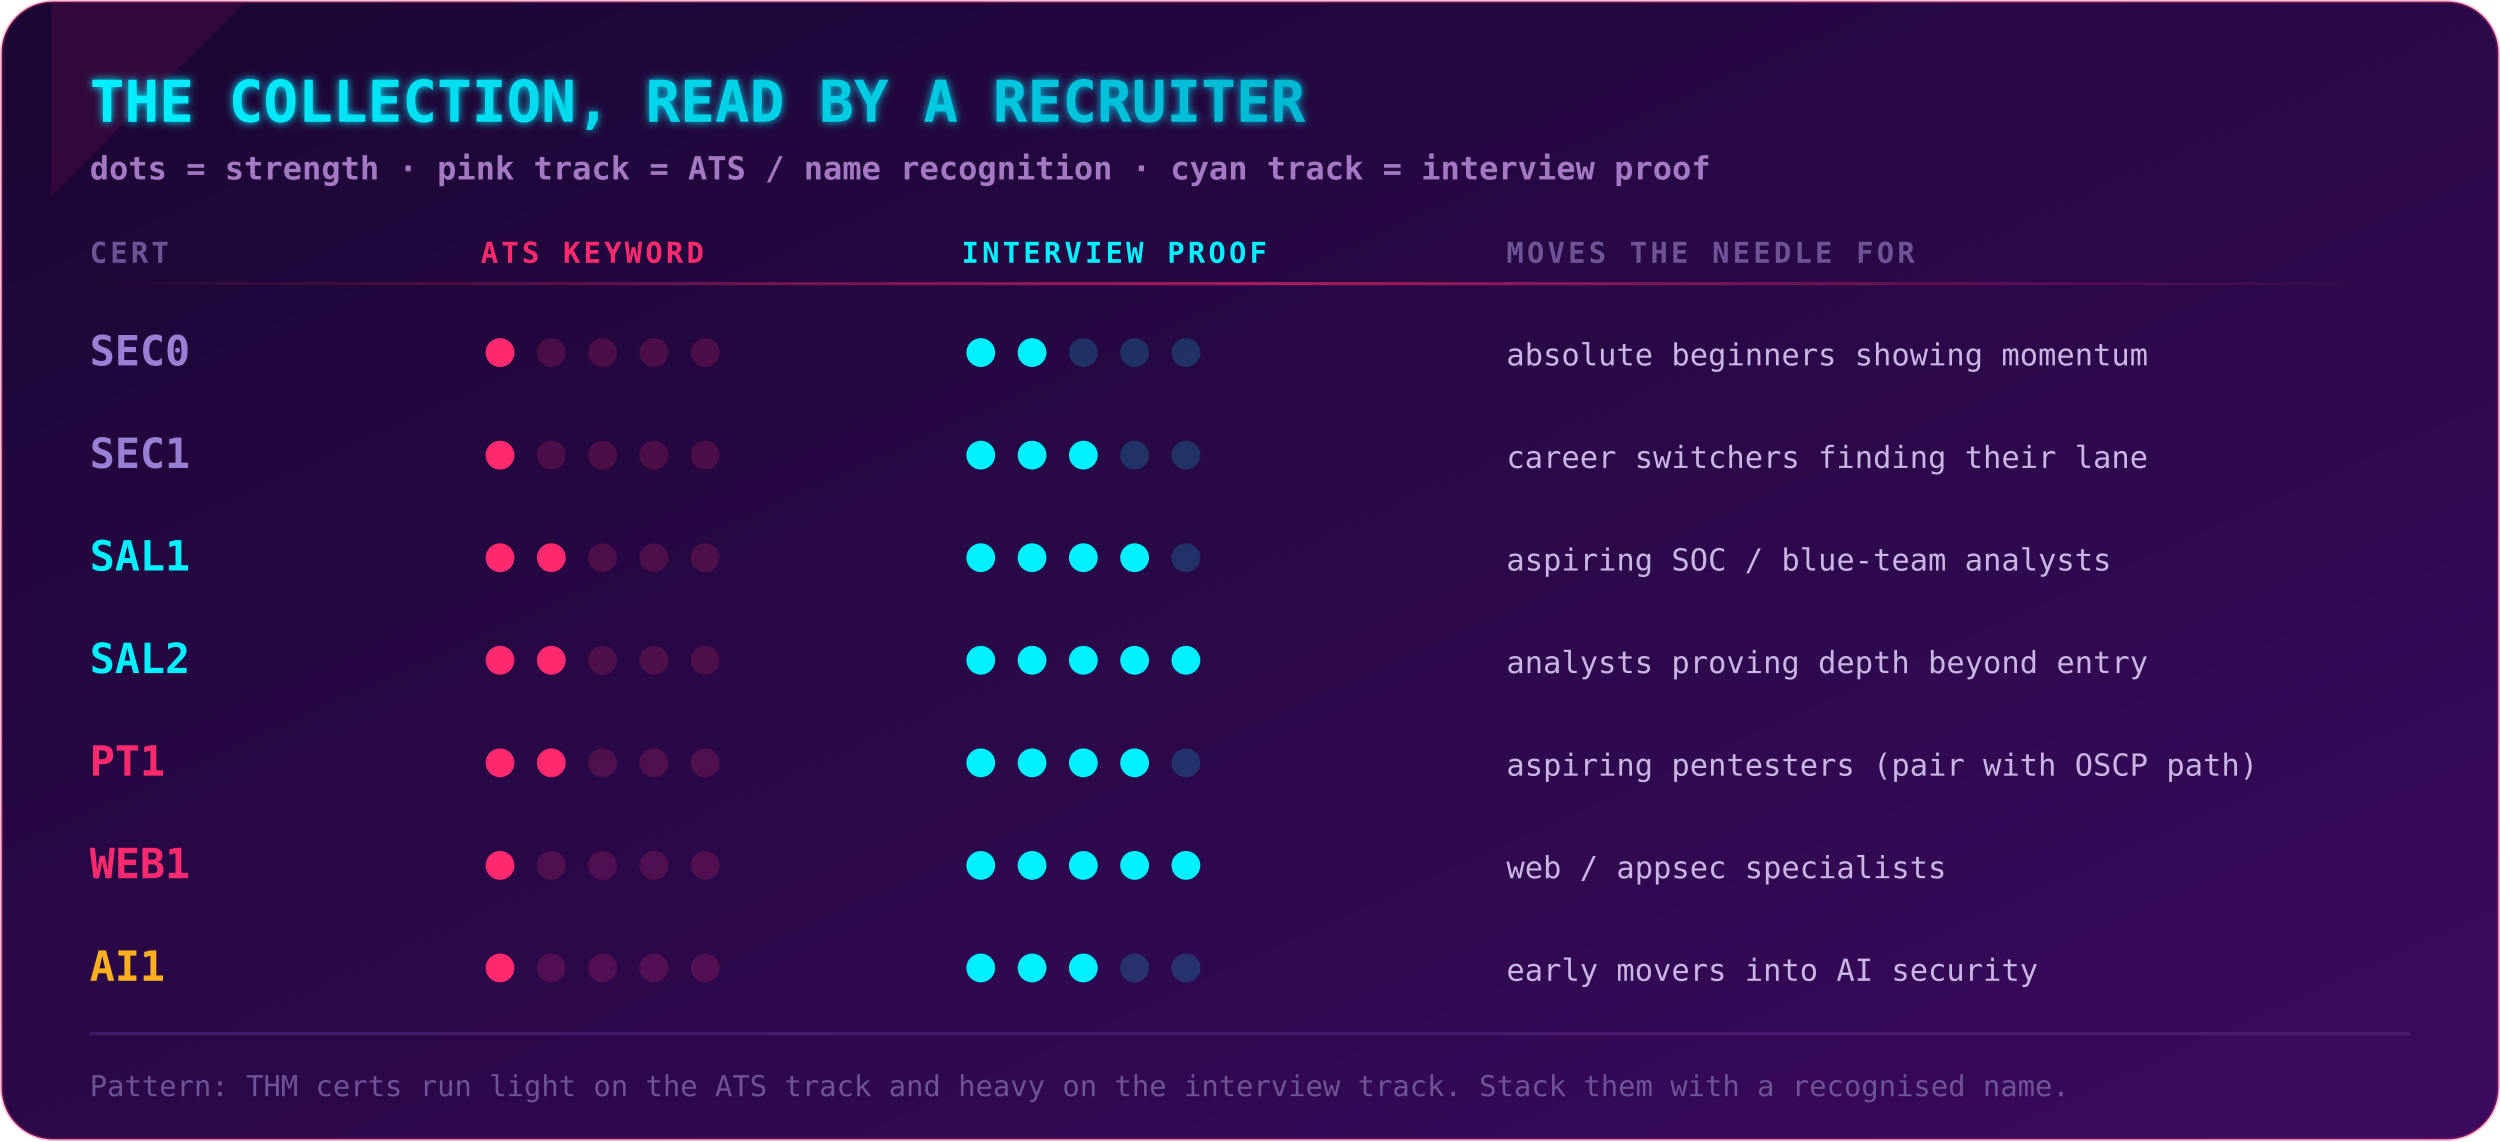
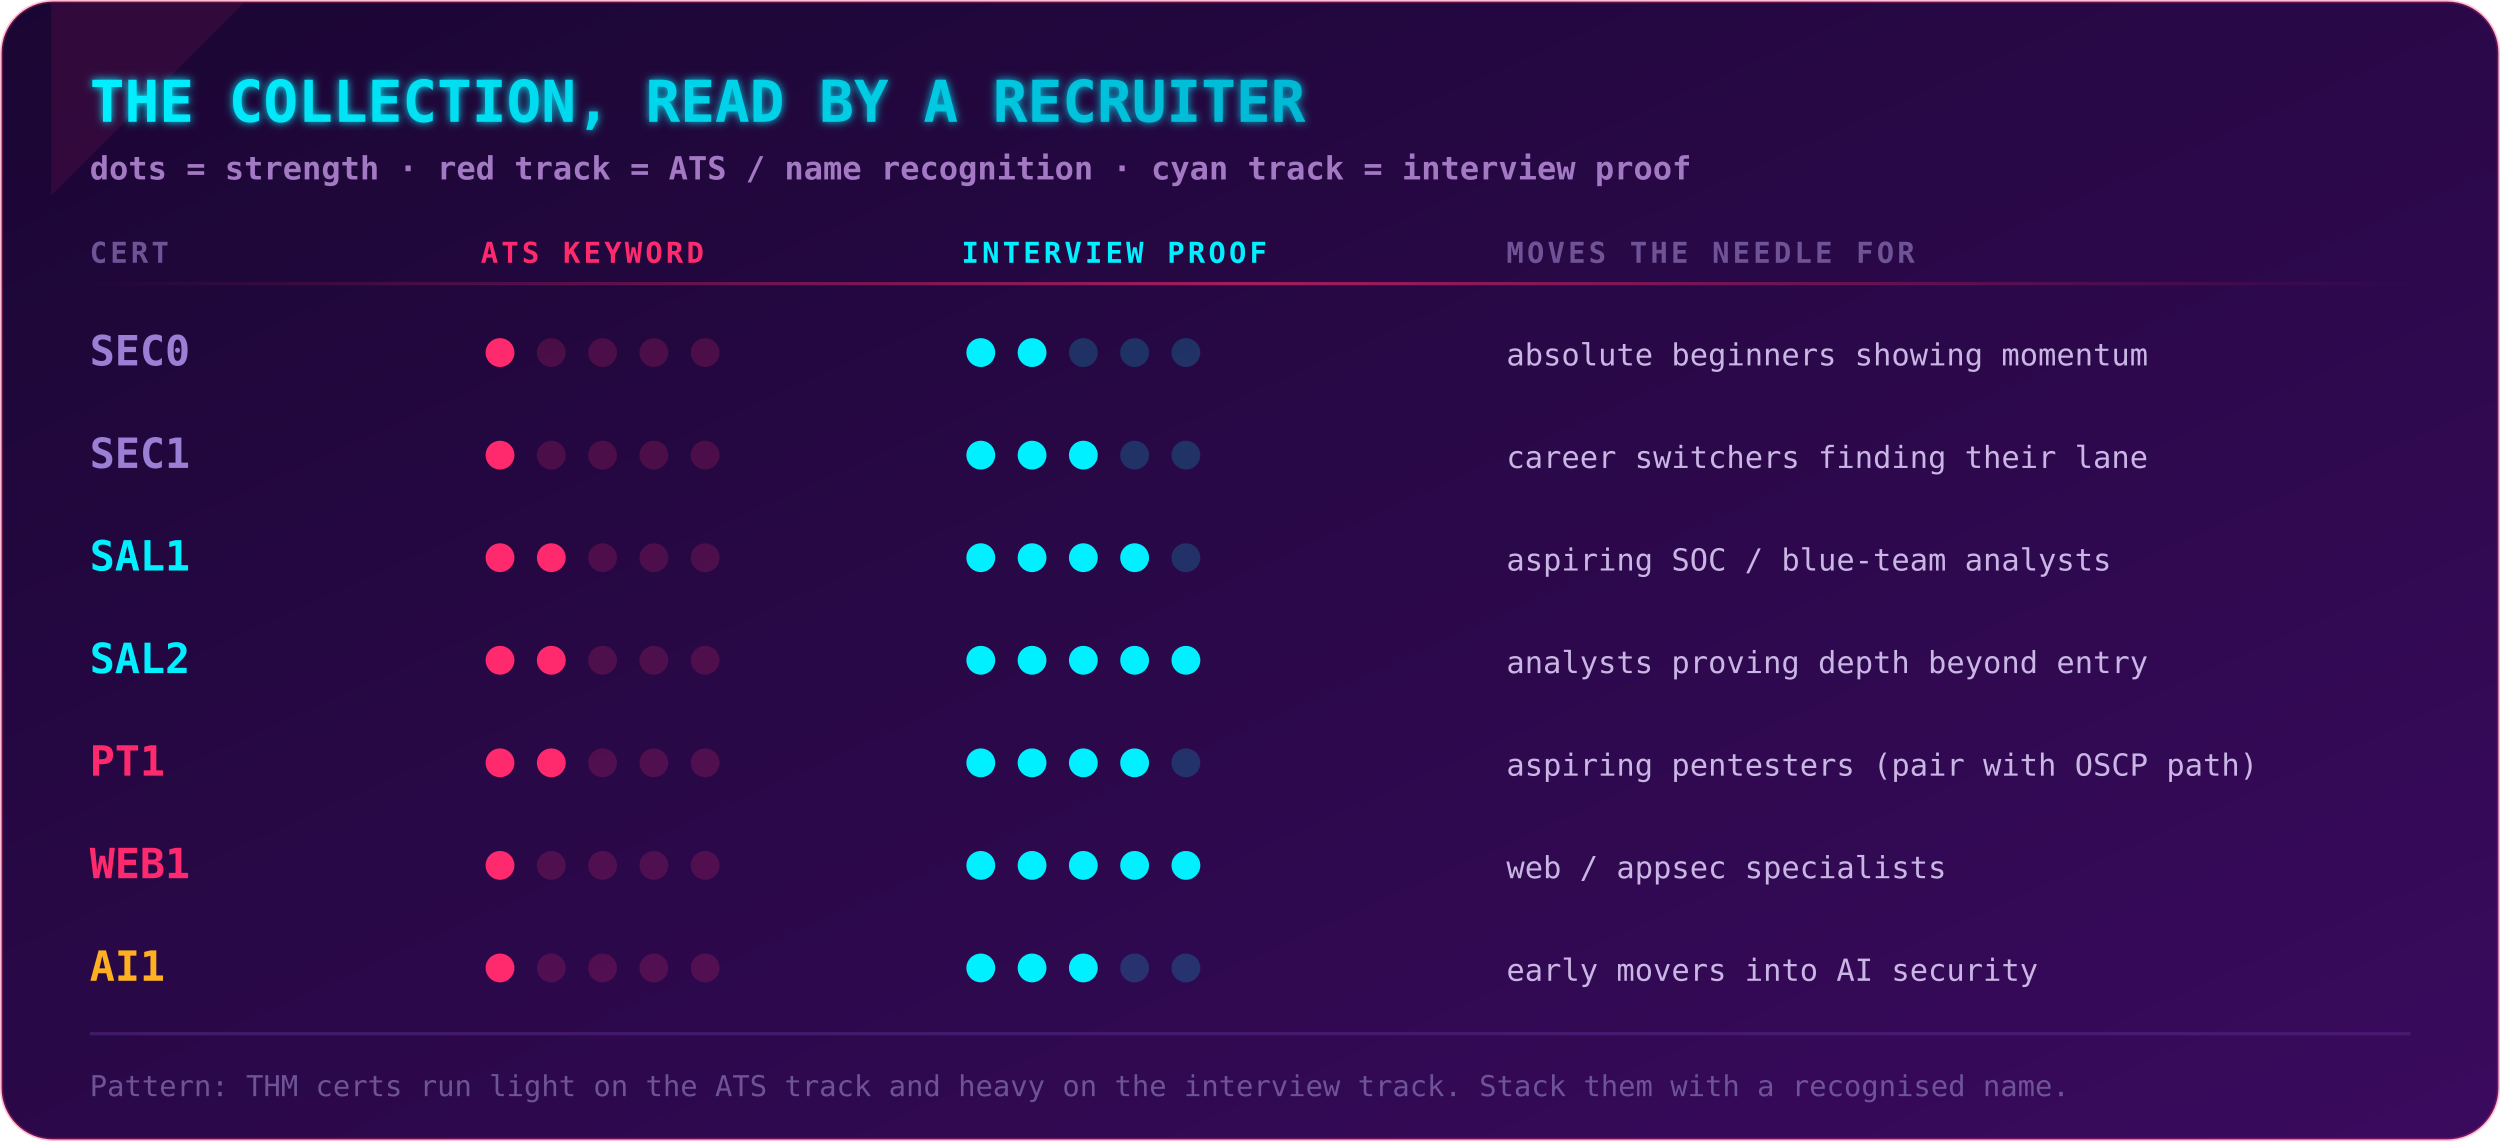
<svg xmlns="http://www.w3.org/2000/svg" viewBox="0 0 780 356" width="780" height="356" role="img" aria-label="Per-cert recruiter read: ATS keyword strength versus interview proof strength and who each cert helps most">
  <defs>
    <linearGradient id="bg" x1="0" y1="0" x2="1" y2="1">
      <stop offset="0%" stop-color="#1a0633" />
      <stop offset="100%" stop-color="#3a0a5e" />
    </linearGradient>
    <linearGradient id="hero" x1="0" y1="0" x2="1" y2="0">
      <stop offset="0%" stop-color="#00F0FF" />
      <stop offset="100%" stop-color="#00B8D4" />
    </linearGradient>
    <linearGradient id="rule" x1="0" y1="0" x2="1" y2="0">
      <stop offset="0%" stop-color="#FF2A6D" stop-opacity="0" />
      <stop offset="50%" stop-color="#FF2A6D" stop-opacity="0.6" />
      <stop offset="100%" stop-color="#FF2A6D" stop-opacity="0" />
    </linearGradient>
    <filter id="glow" x="-40%" y="-40%" width="180%" height="180%">
      <feGaussianBlur stdDeviation="1.3" result="b" />
      <feMerge>
        <feMergeNode in="b" />
        <feMergeNode in="SourceGraphic" />
      </feMerge>
    </filter>
  </defs>
  <style>text{font-family:ui-monospace,'SF Mono',Menlo,'Cascadia Code',Consolas,monospace}</style>
  <rect x="0.5" y="0.5" width="779" height="355" rx="16" fill="url(#bg)" stroke="#FF2A6D" stroke-opacity="0.30" />
  <path d="M 16,1 L 76,1 L 16,61 Z" fill="#FF2A6D" opacity="0.10" />
  <text x="28" y="38" fill="url(#hero)" font-size="18" font-weight="700" filter="url(#glow)">THE COLLECTION, READ BY A RECRUITER</text>
-   <text x="28" y="56" fill="#A479C4" font-size="10" font-weight="600">dots = strength · pink track = ATS / name recognition · cyan track = interview proof</text>
+   <text x="28" y="56" fill="#A479C4" font-size="10" font-weight="600">dots = strength · red track = ATS / name recognition · cyan track = interview proof</text>
  <text x="28" y="82" fill="#6E5397" font-size="9" font-weight="700" letter-spacing="1">CERT</text>
  <text x="150" y="82" fill="#FF2A6D" font-size="9" font-weight="700" letter-spacing="1">ATS KEYWORD</text>
  <text x="300" y="82" fill="#00F0FF" font-size="9" font-weight="700" letter-spacing="1">INTERVIEW PROOF</text>
  <text x="470" y="82" fill="#6E5397" font-size="9" font-weight="700" letter-spacing="1">MOVES THE NEEDLE FOR</text>
  <rect x="28" y="88" width="724" height="1" fill="url(#rule)" />
  <g transform="translate(0,110)">
    <text x="28" y="4" fill="#9B7FD4" font-size="13" font-weight="700">SEC0</text>
    <g fill="#FF2A6D">
      <circle cx="156" cy="0" r="4.5" opacity="1" />
      <circle cx="172" cy="0" r="4.5" opacity="0.18" />
      <circle cx="188" cy="0" r="4.5" opacity="0.18" />
      <circle cx="204" cy="0" r="4.5" opacity="0.18" />
      <circle cx="220" cy="0" r="4.5" opacity="0.18" />
    </g>
    <g fill="#00F0FF">
      <circle cx="306" cy="0" r="4.5" />
      <circle cx="322" cy="0" r="4.5" />
      <circle cx="338" cy="0" r="4.5" opacity="0.18" />
      <circle cx="354" cy="0" r="4.5" opacity="0.18" />
      <circle cx="370" cy="0" r="4.5" opacity="0.18" />
    </g>
    <text x="470" y="4" fill="#C9B6E4" font-size="9.5">absolute beginners showing momentum</text>
  </g>
  <g transform="translate(0,142)">
    <text x="28" y="4" fill="#9B7FD4" font-size="13" font-weight="700">SEC1</text>
    <g fill="#FF2A6D">
      <circle cx="156" cy="0" r="4.5" />
      <circle cx="172" cy="0" r="4.5" opacity="0.18" />
      <circle cx="188" cy="0" r="4.5" opacity="0.18" />
      <circle cx="204" cy="0" r="4.5" opacity="0.18" />
      <circle cx="220" cy="0" r="4.5" opacity="0.18" />
    </g>
    <g fill="#00F0FF">
      <circle cx="306" cy="0" r="4.5" />
      <circle cx="322" cy="0" r="4.5" />
      <circle cx="338" cy="0" r="4.5" />
      <circle cx="354" cy="0" r="4.5" opacity="0.18" />
      <circle cx="370" cy="0" r="4.5" opacity="0.18" />
    </g>
    <text x="470" y="4" fill="#C9B6E4" font-size="9.5">career switchers finding their lane</text>
  </g>
  <g transform="translate(0,174)">
    <text x="28" y="4" fill="#00F0FF" font-size="13" font-weight="700">SAL1</text>
    <g fill="#FF2A6D">
      <circle cx="156" cy="0" r="4.5" />
      <circle cx="172" cy="0" r="4.5" />
      <circle cx="188" cy="0" r="4.5" opacity="0.18" />
      <circle cx="204" cy="0" r="4.5" opacity="0.18" />
      <circle cx="220" cy="0" r="4.5" opacity="0.18" />
    </g>
    <g fill="#00F0FF">
      <circle cx="306" cy="0" r="4.5" />
      <circle cx="322" cy="0" r="4.5" />
      <circle cx="338" cy="0" r="4.5" />
      <circle cx="354" cy="0" r="4.5" />
      <circle cx="370" cy="0" r="4.5" opacity="0.18" />
    </g>
    <text x="470" y="4" fill="#C9B6E4" font-size="9.5">aspiring SOC / blue-team analysts</text>
  </g>
  <g transform="translate(0,206)">
    <text x="28" y="4" fill="#00F0FF" font-size="13" font-weight="700">SAL2</text>
    <g fill="#FF2A6D">
      <circle cx="156" cy="0" r="4.5" />
      <circle cx="172" cy="0" r="4.5" />
      <circle cx="188" cy="0" r="4.5" opacity="0.18" />
      <circle cx="204" cy="0" r="4.5" opacity="0.18" />
      <circle cx="220" cy="0" r="4.5" opacity="0.18" />
    </g>
    <g fill="#00F0FF">
      <circle cx="306" cy="0" r="4.5" />
      <circle cx="322" cy="0" r="4.5" />
      <circle cx="338" cy="0" r="4.5" />
      <circle cx="354" cy="0" r="4.5" />
      <circle cx="370" cy="0" r="4.5" />
    </g>
    <text x="470" y="4" fill="#C9B6E4" font-size="9.5">analysts proving depth beyond entry</text>
  </g>
  <g transform="translate(0,238)">
    <text x="28" y="4" fill="#FF2A6D" font-size="13" font-weight="700">PT1</text>
    <g fill="#FF2A6D">
      <circle cx="156" cy="0" r="4.5" />
      <circle cx="172" cy="0" r="4.5" />
      <circle cx="188" cy="0" r="4.5" opacity="0.18" />
      <circle cx="204" cy="0" r="4.5" opacity="0.18" />
      <circle cx="220" cy="0" r="4.5" opacity="0.18" />
    </g>
    <g fill="#00F0FF">
      <circle cx="306" cy="0" r="4.5" />
      <circle cx="322" cy="0" r="4.5" />
      <circle cx="338" cy="0" r="4.5" />
      <circle cx="354" cy="0" r="4.5" />
      <circle cx="370" cy="0" r="4.5" opacity="0.18" />
    </g>
    <text x="470" y="4" fill="#C9B6E4" font-size="9.5">aspiring pentesters (pair with OSCP path)</text>
  </g>
  <g transform="translate(0,270)">
    <text x="28" y="4" fill="#FF2A6D" font-size="13" font-weight="700">WEB1</text>
    <g fill="#FF2A6D">
      <circle cx="156" cy="0" r="4.5" />
      <circle cx="172" cy="0" r="4.5" opacity="0.18" />
      <circle cx="188" cy="0" r="4.5" opacity="0.18" />
      <circle cx="204" cy="0" r="4.5" opacity="0.18" />
      <circle cx="220" cy="0" r="4.5" opacity="0.18" />
    </g>
    <g fill="#00F0FF">
      <circle cx="306" cy="0" r="4.5" />
      <circle cx="322" cy="0" r="4.5" />
      <circle cx="338" cy="0" r="4.5" />
      <circle cx="354" cy="0" r="4.5" />
      <circle cx="370" cy="0" r="4.5" />
    </g>
    <text x="470" y="4" fill="#C9B6E4" font-size="9.5">web / appsec specialists</text>
  </g>
  <g transform="translate(0,302)">
    <text x="28" y="4" fill="#FFB020" font-size="13" font-weight="700">AI1</text>
    <g fill="#FF2A6D">
      <circle cx="156" cy="0" r="4.5" />
      <circle cx="172" cy="0" r="4.5" opacity="0.18" />
      <circle cx="188" cy="0" r="4.5" opacity="0.18" />
      <circle cx="204" cy="0" r="4.5" opacity="0.18" />
      <circle cx="220" cy="0" r="4.5" opacity="0.18" />
    </g>
    <g fill="#00F0FF">
      <circle cx="306" cy="0" r="4.5" />
      <circle cx="322" cy="0" r="4.5" />
      <circle cx="338" cy="0" r="4.5" />
      <circle cx="354" cy="0" r="4.5" opacity="0.18" />
      <circle cx="370" cy="0" r="4.5" opacity="0.18" />
    </g>
    <text x="470" y="4" fill="#C9B6E4" font-size="9.5">early movers into AI security</text>
  </g>
  <rect x="28" y="322" width="724" height="1" fill="#5C2A8A" opacity="0.5" />
  <text x="28" y="342" fill="#6E5397" font-size="9">Pattern: THM certs run light on the ATS track and heavy on the interview track. Stack them with a recognised name.</text>
</svg>
